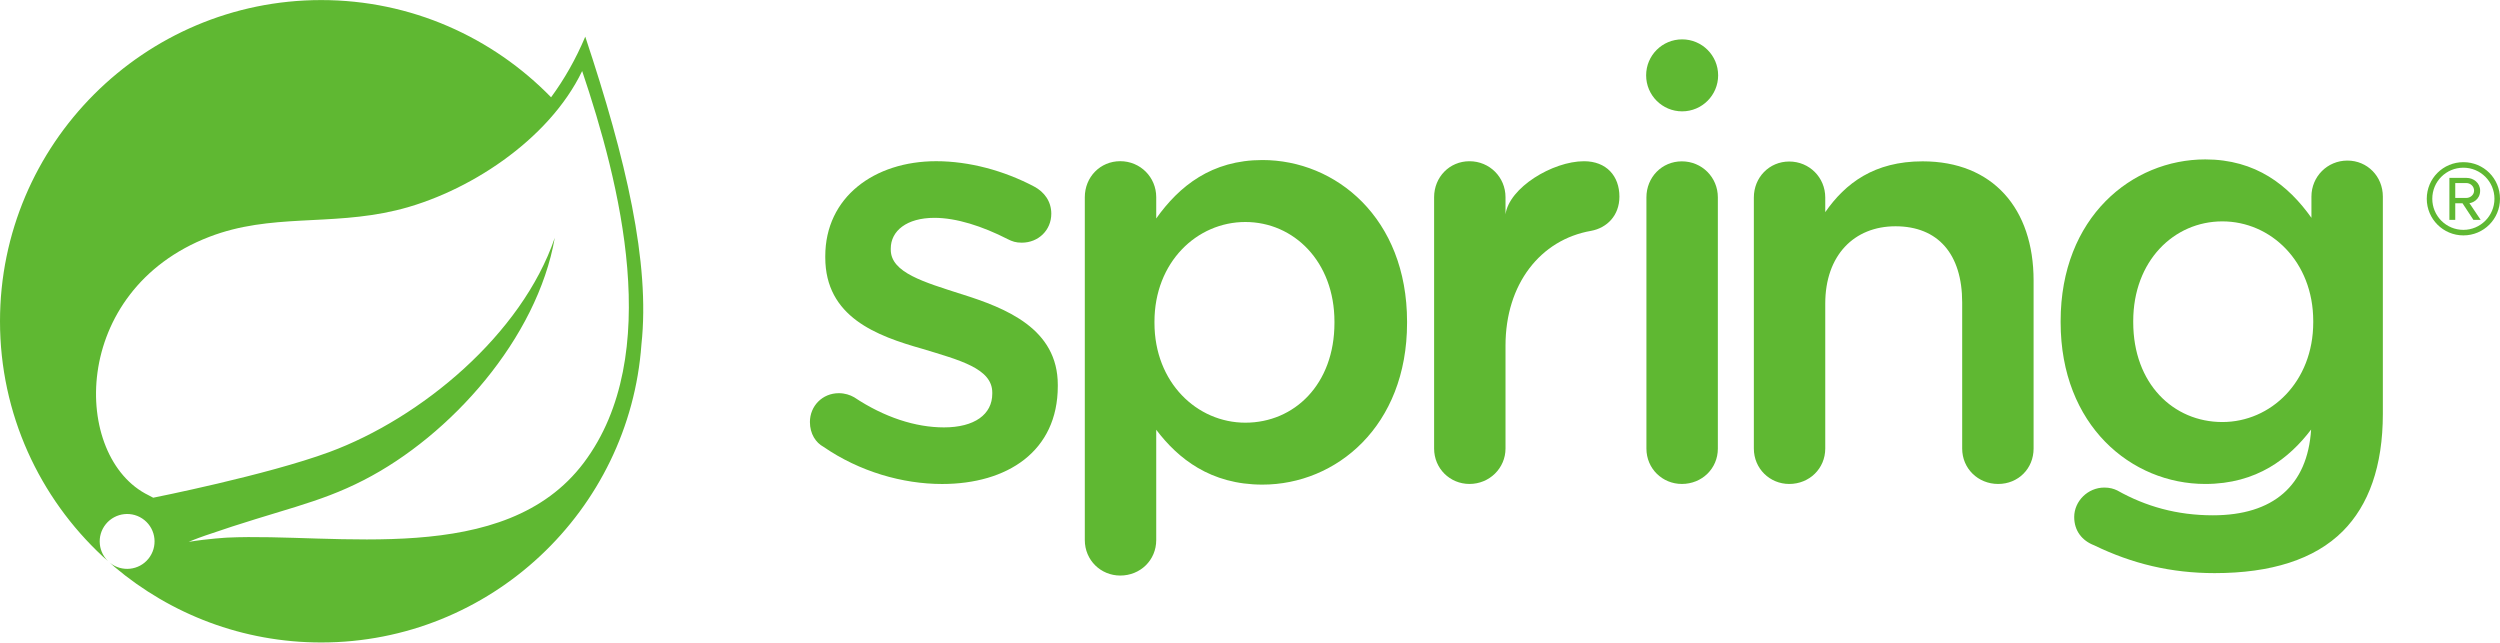
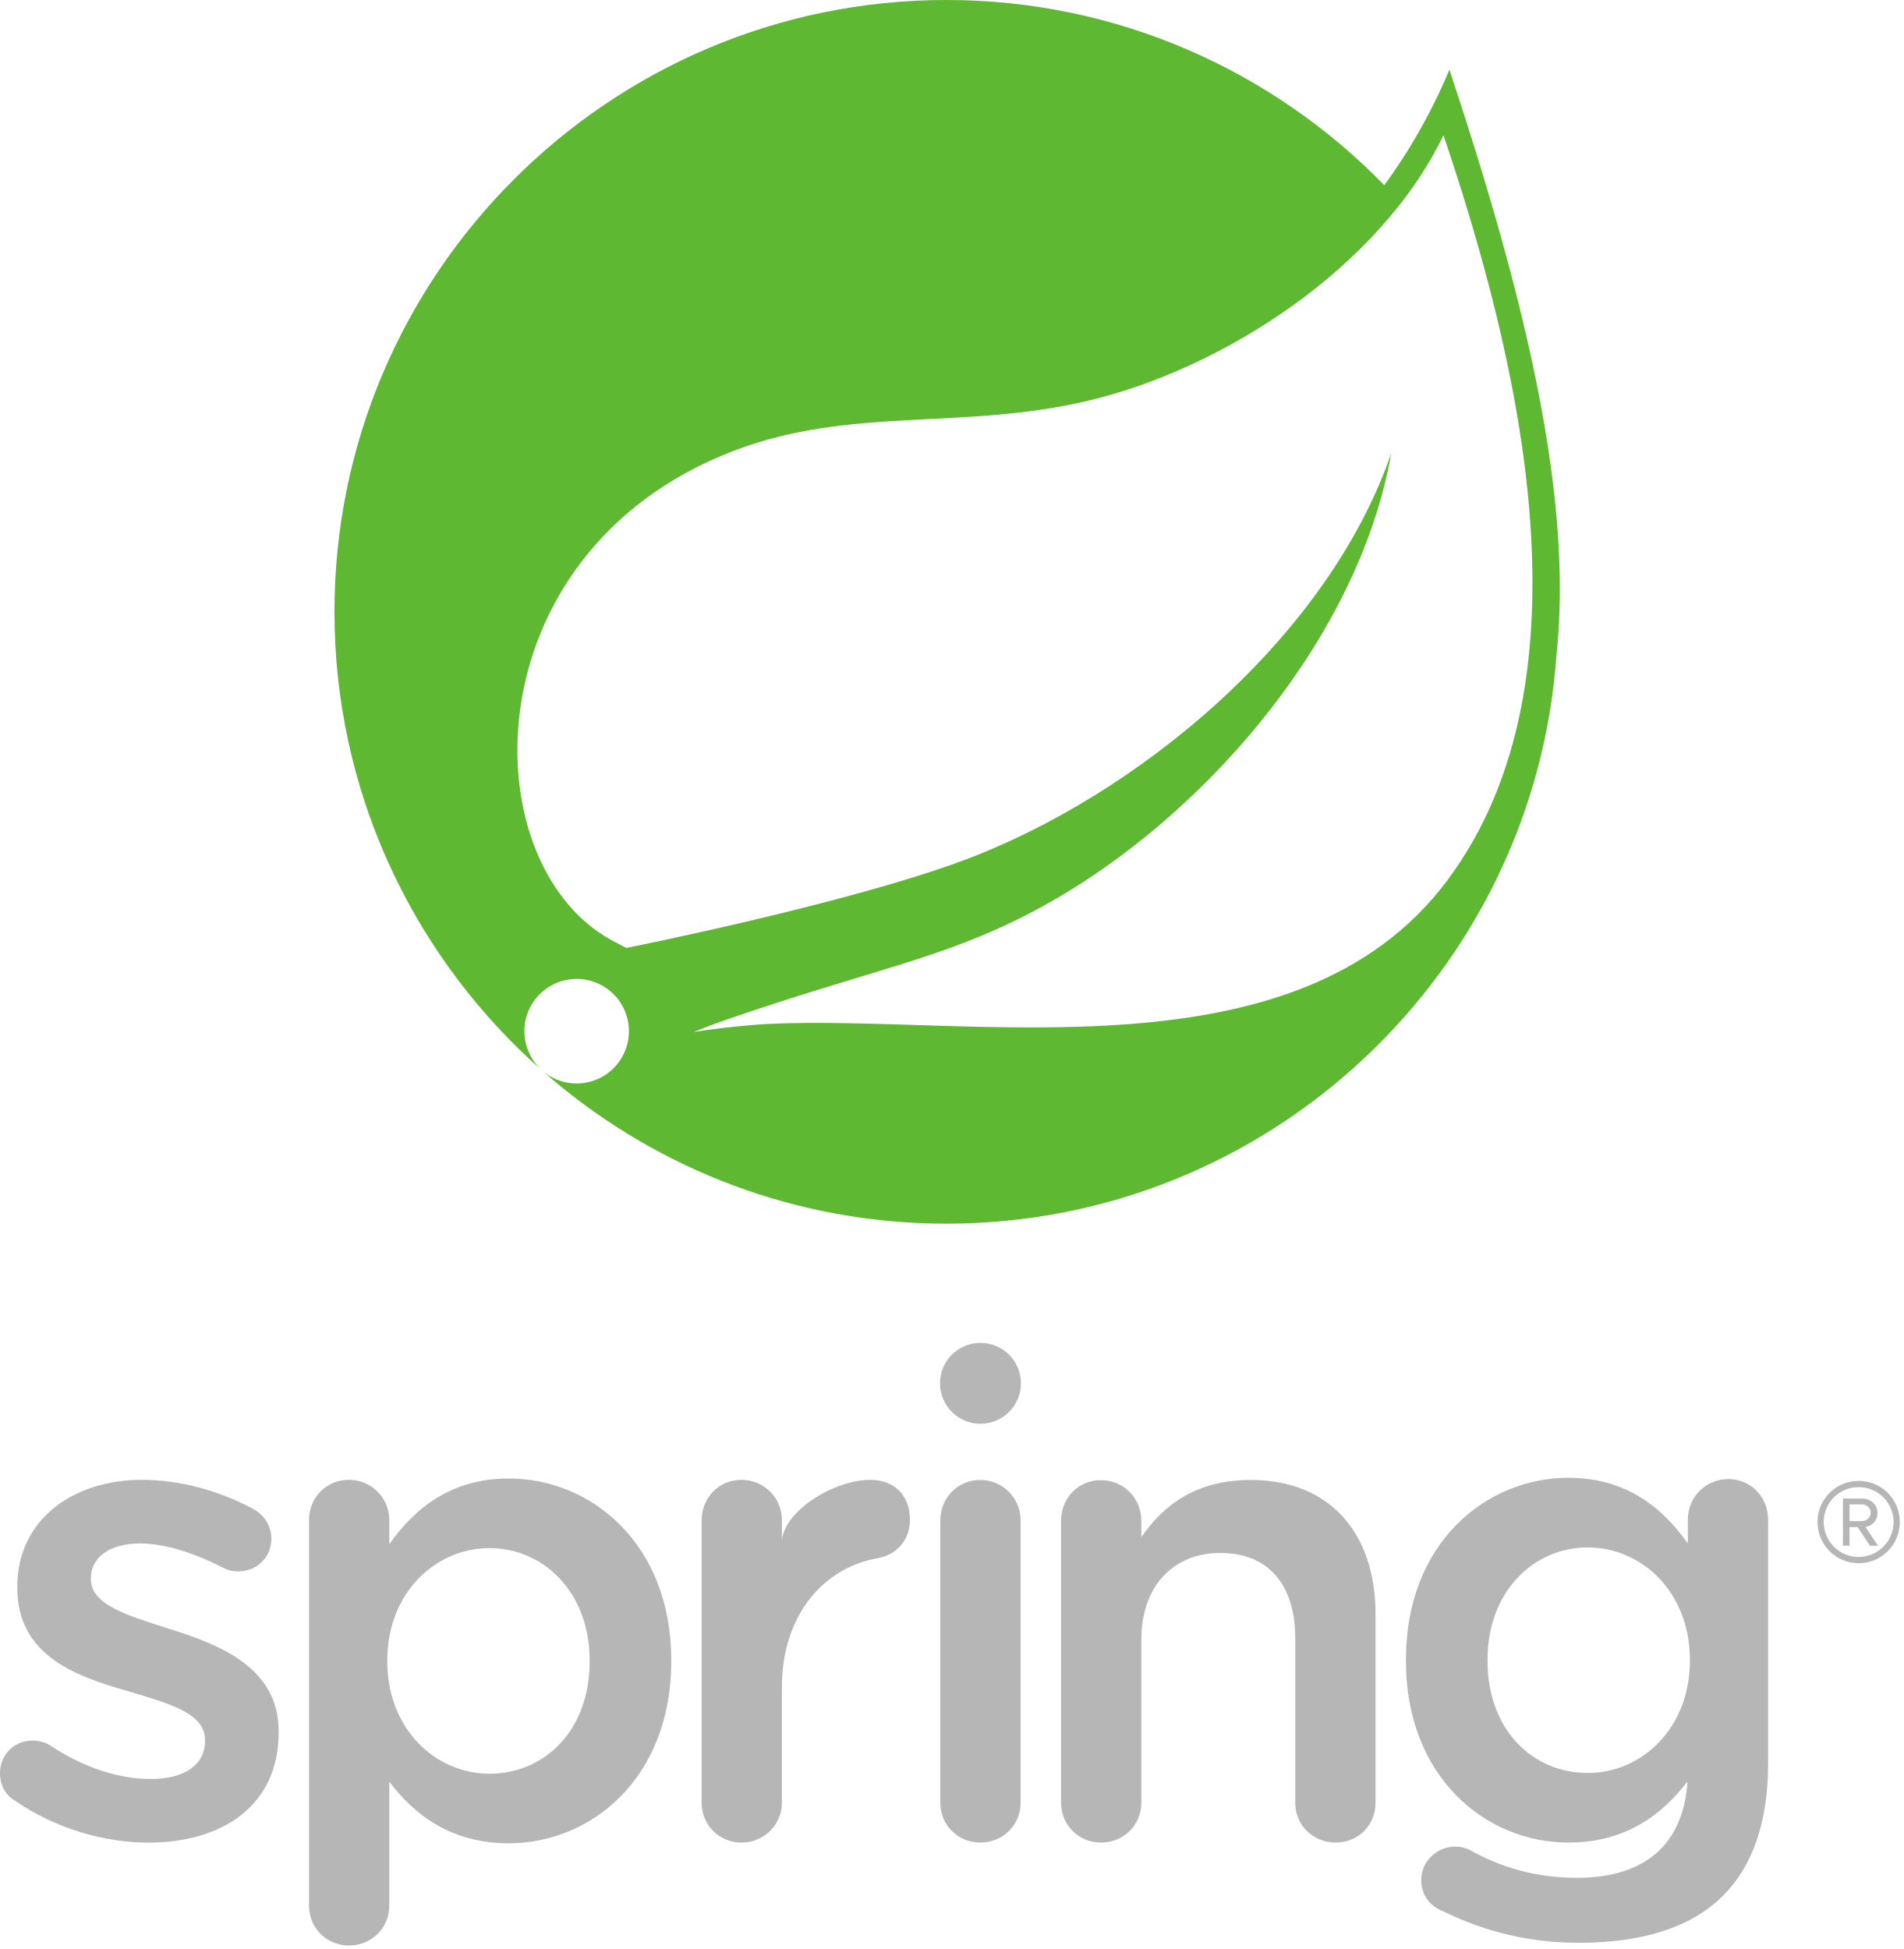
- <svg xmlns="http://www.w3.org/2000/svg" version="1.1" id="svg29" xml:space="preserve" width="245.093" height="62.987" viewBox="0 0 245.093 62.987">
+ <svg xmlns="http://www.w3.org/2000/svg" version="1.1" xml:space="preserve" width="166" height="170">
+   <rect id="backgroundrect" width="100%" height="100%" x="0" y="0" fill="none" stroke="none" class="" style="" />
  <defs id="defs33" />
-   <g id="g37" transform="matrix(1.333333,0,0,-1.333333,0,62.98667)">
-     <g id="g39" transform="scale(0.1)">
-       <path d="m 605.484,143.859 c -5.636,3.043 -9.972,9.559 -9.972,18.243 0,11.707 9.105,21.199 21.289,21.199 4.316,0 8.238,-1.27 11.254,-3.008 22.16,-14.766 45.164,-22.148 65.965,-22.148 22.562,0 35.578,9.558 35.578,24.765 v 0.86 c 0,17.793 -24.285,23.859 -51.211,32.097 -33.828,9.555 -71.582,23.426 -71.582,67.262 v 0.879 c 0,43.402 36.015,69.863 81.582,69.863 24.308,0 49.898,-6.953 72.031,-18.652 7.398,-3.918 12.578,-10.864 12.578,-19.953 0,-12.164 -9.531,-21.297 -21.68,-21.297 -4.363,0 -6.964,0.871 -10.398,2.617 -18.691,9.559 -37.777,15.644 -53.828,15.644 -20.41,0 -32.129,-9.57 -32.129,-22.597 v -0.844 c 0,-16.93 24.734,-23.855 51.648,-32.551 33.414,-10.422 71.168,-25.601 71.168,-66.824 v -0.879 c 0,-48.164 -37.339,-72.004 -85.062,-72.004 -29.055,0 -60.735,9.082 -87.231,27.328" style="fill:#5fb832;fill-opacity:1;fill-rule:nonzero;stroke:none" id="path41" />
-       <path d="m 981.195,234.973 v 0.879 c 0,44.242 -29.949,73.32 -65.515,73.32 -35.582,0 -66.825,-29.508 -66.825,-73.32 v -0.879 c 0,-43.828 31.243,-73.364 66.825,-73.364 36.015,0 65.515,28.227 65.515,73.364 m -183.558,92.445 c 0,14.727 11.269,26.461 26.054,26.461 14.743,0 26.461,-11.734 26.461,-26.461 v -15.645 c 16.926,23.856 40.786,42.957 78.114,42.957 53.8,0 106.314,-42.507 106.314,-118.878 v -0.879 c 0,-75.95 -52.076,-118.899 -106.314,-118.899 -38.184,0 -62.055,19.114 -78.114,40.332 V 75.305 c 0,-14.809 -11.718,-26.094 -26.461,-26.094 -14.312,0 -26.054,11.285 -26.054,26.094 V 327.418" style="fill:#5fb832;fill-opacity:1;fill-rule:nonzero;stroke:none" id="path43" />
-       <path d="m 1054.47,327.387 c 0,14.726 11.25,26.461 26.01,26.461 14.79,0 26.49,-11.735 26.49,-26.461 v -12.625 c 2.62,19.664 34.7,39.086 57.71,39.086 16.48,0 26.04,-10.84 26.04,-26.02 0,-13.875 -9.12,-23.004 -20.84,-25.168 -37.32,-6.512 -62.91,-39.168 -62.91,-84.347 v -75.704 c 0,-14.336 -11.7,-26.046 -26.49,-26.046 -14.31,0 -26.01,11.289 -26.01,26.046 v 184.778" style="fill:#5fb832;fill-opacity:1;fill-rule:nonzero;stroke:none" id="path45" />
-       <path d="m 1210.58,327.281 c 0,14.75 11.32,26.485 26.05,26.485 14.75,0 26.47,-11.735 26.47,-26.485 V 142.566 c 0,-14.734 -11.72,-26.003 -26.47,-26.003 -14.33,0 -26.05,11.269 -26.05,26.003 v 184.715" style="fill:#5fb832;fill-opacity:1;fill-rule:nonzero;stroke:none" id="path47" />
-       <path d="m 1289.57,327.18 c 0,14.75 11.29,26.457 26.02,26.457 14.77,0 26.48,-11.707 26.48,-26.457 v -10.774 c 14.78,21.27 36.01,37.364 71.59,37.364 51.64,0 81.6,-34.731 81.6,-87.665 V 142.598 c 0,-14.746 -11.3,-26.043 -26.05,-26.043 -14.75,0 -26.46,11.297 -26.46,26.043 v 107.445 c 0,35.566 -17.79,55.977 -49.04,55.977 -30.37,0 -51.64,-21.262 -51.64,-56.872 v -106.55 c 0,-14.746 -11.71,-26.043 -26.48,-26.043 -14.31,0 -26.02,11.297 -26.02,26.043 V 327.18" style="fill:#5fb832;fill-opacity:1;fill-rule:nonzero;stroke:none" id="path49" />
-       <path d="m 1634.05,162.09 c -36.05,0 -65.53,28.215 -65.53,73.351 v 0.852 c 0,44.254 29.92,73.332 65.53,73.332 35.59,0 66.83,-29.516 66.83,-73.332 v -0.852 c 0,-43.839 -31.24,-73.351 -66.83,-73.351 M 1726,354.332 c -14.73,0 -26.45,-11.742 -26.45,-26.473 v -15.617 c -16.94,23.856 -40.78,42.946 -78.08,42.946 -53.84,0 -106.33,-42.508 -106.33,-118.895 v -0.852 c 0,-75.949 52.06,-118.886 106.33,-118.886 37.96,0 61.77,18.886 77.84,40 -2.63,-41.262 -27.89,-63.047 -72.2,-63.047 -26.45,0 -49.46,6.531 -70.32,18.269 -2.6,1.27 -5.59,2.129 -9.51,2.129 -12.15,0 -22.16,-9.992 -22.16,-21.672 0,-9.988 5.65,-17.363 14.79,-20.836 27.73,-13.457 56.35,-20.402 88.48,-20.402 41.25,0 73.37,9.973 94.2,30.812 19.05,19.109 29.47,47.714 29.47,86.355 v 159.695 c 0,14.731 -11.28,26.473 -26.06,26.473" style="fill:#5fb832;fill-opacity:1;fill-rule:nonzero;stroke:none" id="path51" />
-       <path d="m 1263.31,416.996 c 0,-14.601 -11.86,-26.473 -26.48,-26.473 -14.63,0 -26.46,11.872 -26.46,26.473 0,14.641 11.83,26.461 26.46,26.461 14.62,0 26.48,-11.82 26.48,-26.461" style="fill:#5fb832;fill-opacity:1;fill-rule:nonzero;stroke:none" id="path53" />
-       <path d="M 429.32,132.246 C 371.109,54.688 246.762,80.867 167.039,77.102 c 0,0 -14.113,-0.785 -28.328,-3.125 0,0 5.375,2.293 12.23,4.656 55.993,19.363 82.454,23.254 116.477,40.73 63.926,32.746 127.547,104.075 140.492,178.172 C 383.578,226.27 309.574,164.934 242.191,140.027 196.07,123.008 112.664,106.445 112.652,106.438 c 0.039,-0.059 -3.324,1.746 -3.371,1.785 -56.722,27.597 -58.359,150.449 44.66,190.05 45.168,17.375 88.372,7.832 137.2,19.454 52.078,12.382 112.394,51.418 136.91,102.453 27.484,-81.52 60.5,-209.059 1.269,-287.934 z m 1.012,313.195 c -6.93,-16.464 -15.387,-31.3 -25.137,-44.57 -42.914,44.043 -102.812,71.484 -169.019,71.484 C 105.941,472.355 0,366.402 0,236.191 0,167.93 29.137,106.367 75.59,63.215 l 5.172,-4.582 c -8.637,7.043 -9.965,19.727 -2.965,28.371 7.043,8.648 19.738,9.988 28.379,2.984 8.664,-7.019 9.984,-19.734 2.969,-28.395 -6.989,-8.664 -19.707,-9.973 -28.36,-2.981 l 3.519,-3.117 C 125.395,20.898 178.363,0 236.176,0 360.66,0 462.879,96.875 471.629,219.148 c 6.48,59.868 -11.203,135.887 -41.297,226.293" style="fill:#5fb832;fill-opacity:1;fill-rule:nonzero;stroke:none" id="path55" />
-       <path d="m 1813.55,337.793 h -8.25 v -10.922 h 8.25 c 2.67,0 5.59,2.156 5.59,5.332 0,3.434 -2.92,5.59 -5.59,5.59 z m 5.09,-27.039 -8.01,12.187 h -5.33 v -12.187 h -4.31 v 30.851 h 12.56 c 5.21,0 10.04,-3.691 10.04,-9.402 0,-6.851 -6.11,-9.14 -7.88,-9.14 l 8.26,-12.309 z m -7.37,38.34 c -12.7,0 -22.86,-10.156 -22.86,-22.86 0,-12.562 10.16,-22.851 22.86,-22.851 12.56,0 22.85,10.289 22.85,22.851 0,12.704 -10.29,22.86 -22.85,22.86 z m 0,-49.778 c -14.86,0 -26.92,12.067 -26.92,26.918 0,14.993 12.06,26.926 26.92,26.926 14.98,0 26.92,-11.933 26.92,-26.926 0,-14.851 -11.94,-26.918 -26.92,-26.918" style="fill:#5fb832;fill-opacity:1;fill-rule:nonzero;stroke:none" id="path57" />
+   <g class="currentLayer" style="">
+     <path d="m89.04,120.658 c0,1.947 -1.581,3.53 -3.531,3.53 c-1.951,0 -3.528,-1.583 -3.528,-3.53 c0,-1.952 1.577,-3.528 3.528,-3.528 c1.949,0 3.531,1.576 3.531,3.528 " style="fill-opacity: 1; fill-rule: nonzero; stroke: none;" id="path53" stroke-width="0" class="" fill-opacity="1" fill="#b6b6b6" />
+     <path d="M126.18,76.851 C113.026,94.377 84.928,88.461 66.914,89.312 c0,0 -3.189,0.177 -6.401,0.706 c0,0 1.215,-0.518 2.764,-1.052 c12.652,-4.375 18.631,-5.255 26.319,-9.203 c14.445,-7.399 28.821,-23.517 31.746,-40.26 C115.844,55.606 99.122,69.465 83.896,75.093 C73.474,78.939 54.628,82.681 54.625,82.683 c0.009,0.013 -0.751,-0.395 -0.762,-0.403 c-12.817,-6.236 -13.187,-33.996 10.091,-42.944 c10.206,-3.926 19.969,-1.77 31.002,-4.396 c11.768,-2.798 25.397,-11.618 30.936,-23.15 c6.21,18.42 13.671,47.239 0.287,65.062 zm0.229,-70.77 c-1.566,3.72 -3.477,7.073 -5.68,10.071 c-9.697,-9.952 -23.232,-16.153 -38.192,-16.153 C53.108,-0 29.17,23.941 29.17,53.364 C29.17,68.788 35.754,82.699 46.25,92.45 l1.169,1.035 c-1.952,-1.591 -2.252,-4.457 -0.67,-6.411 c1.591,-1.954 4.46,-2.257 6.413,-0.674 c1.958,1.586 2.256,4.459 0.671,6.416 c-1.579,1.958 -4.453,2.253 -6.408,0.673 l0.795,0.704 C57.504,102.012 69.473,106.734 82.536,106.734 C110.665,106.734 133.763,84.844 135.74,57.215 c1.464,-13.528 -2.531,-30.705 -9.332,-51.133 " style="fill:#5fb832;fill-opacity:1;fill-rule:nonzero;stroke:none" id="path55" stroke-width="0" class="" />
+     <g class="" id="svg_1" fill-opacity="1" fill="#b6b6b6">
+       <path d="m1.33,157.077 c-0.751,-0.406 -1.33,-1.275 -1.33,-2.432 c0,-1.561 1.214,-2.827 2.839,-2.827 c0.575,0 1.098,0.169 1.501,0.401 c2.955,1.969 6.022,2.953 8.795,2.953 c3.008,0 4.744,-1.274 4.744,-3.302 v-0.115 c0,-2.372 -3.238,-3.181 -6.828,-4.28 c-4.51,-1.274 -9.544,-3.123 -9.544,-8.968 v-0.117 c0,-5.787 4.802,-9.315 10.878,-9.315 c3.241,0 6.653,0.927 9.604,2.487 c0.986,0.522 1.677,1.449 1.677,2.66 c0,1.622 -1.271,2.84 -2.891,2.84 c-0.582,0 -0.929,-0.116 -1.386,-0.349 c-2.492,-1.275 -5.037,-2.086 -7.177,-2.086 c-2.721,0 -4.284,1.276 -4.284,3.013 v0.113 c0,2.257 3.298,3.181 6.886,4.34 c4.455,1.39 9.489,3.413 9.489,8.91 v0.117 c0,6.422 -4.979,9.601 -11.342,9.601 c-3.874,0 -8.098,-1.211 -11.631,-3.644 " style="fill-opacity: 1; fill-rule: nonzero; stroke: none;" id="path41" stroke-width="0" class="" fill="#b6b6b6" />
+       <path d="m51.424,144.928 v-0.117 c0,-5.899 -3.993,-9.776 -8.735,-9.776 c-4.744,0 -8.91,3.934 -8.91,9.776 v0.117 c0,5.844 4.166,9.782 8.91,9.782 c4.802,0 8.735,-3.764 8.735,-9.782 m-24.474,-12.326 c0,-1.964 1.503,-3.528 3.474,-3.528 c1.966,0 3.528,1.565 3.528,3.528 v2.086 c2.257,-3.181 5.438,-5.728 10.415,-5.728 c7.173,0 14.175,5.668 14.175,15.85 v0.117 c0,10.127 -6.943,15.853 -14.175,15.853 c-5.091,0 -8.274,-2.549 -10.415,-5.378 V166.217 c0,1.974 -1.562,3.479 -3.528,3.479 c-1.908,0 -3.474,-1.505 -3.474,-3.479 V132.602 " style="fill-opacity: 1; fill-rule: nonzero; stroke: none;" id="path43" stroke-width="0" class="" fill="#b6b6b6" />
+       <path d="m61.194,132.606 c0,-1.963 1.5,-3.528 3.468,-3.528 c1.972,0 3.532,1.565 3.532,3.528 v1.683 c0.349,-2.622 4.627,-5.211 7.695,-5.211 c2.197,0 3.472,1.445 3.472,3.469 c0,1.85 -1.216,3.067 -2.779,3.356 c-4.976,0.868 -8.388,5.222 -8.388,11.246 v10.094 c0,1.911 -1.56,3.473 -3.532,3.473 c-1.908,0 -3.468,-1.505 -3.468,-3.473 v-24.637 " style="fill-opacity: 1; fill-rule: nonzero; stroke: none;" id="path45" stroke-width="0" class="" fill="#b6b6b6" />
+       <path d="m82.009,132.62 c0,-1.967 1.509,-3.531 3.473,-3.531 c1.967,0 3.529,1.565 3.529,3.531 V157.249 c0,1.965 -1.563,3.467 -3.529,3.467 c-1.911,0 -3.473,-1.503 -3.473,-3.467 v-24.629 " style="fill-opacity: 1; fill-rule: nonzero; stroke: none;" id="path47" stroke-width="0" class="" fill="#b6b6b6" />
+       <path d="m92.541,132.634 c0,-1.967 1.505,-3.528 3.469,-3.528 c1.969,0 3.531,1.561 3.531,3.528 v1.437 c1.971,-2.836 4.801,-4.982 9.545,-4.982 c6.885,0 10.88,4.631 10.88,11.689 V157.245 c0,1.966 -1.507,3.472 -3.473,3.472 c-1.967,0 -3.528,-1.506 -3.528,-3.472 v-14.326 c0,-4.742 -2.372,-7.464 -6.539,-7.464 c-4.049,0 -6.885,2.835 -6.885,7.583 v14.207 c0,1.966 -1.561,3.472 -3.531,3.472 c-1.908,0 -3.469,-1.506 -3.469,-3.472 V132.634 " style="fill-opacity: 1; fill-rule: nonzero; stroke: none;" id="path49" stroke-width="0" class="" fill="#b6b6b6" />
+       <path d="m138.472,154.646 c-4.807,0 -8.737,-3.762 -8.737,-9.78 v-0.114 c0,-5.901 3.989,-9.778 8.737,-9.778 c4.745,0 8.911,3.935 8.911,9.778 v0.114 c0,5.845 -4.165,9.78 -8.911,9.78 M150.732,129.013 c-1.964,0 -3.527,1.566 -3.527,3.53 v2.082 c-2.259,-3.181 -5.437,-5.726 -10.411,-5.726 c-7.179,0 -14.177,5.668 -14.177,15.853 v0.114 c0,10.127 6.941,15.851 14.177,15.851 c5.061,0 8.236,-2.518 10.379,-5.333 c-0.351,5.502 -3.719,8.406 -9.627,8.406 c-3.527,0 -6.595,-0.871 -9.376,-2.436 c-0.347,-0.169 -0.745,-0.284 -1.268,-0.284 c-1.62,0 -2.955,1.332 -2.955,2.89 c0,1.332 0.753,2.315 1.972,2.778 c3.697,1.794 7.513,2.72 11.797,2.72 c5.5,0 9.783,-1.33 12.56,-4.108 c2.54,-2.548 3.929,-6.362 3.929,-11.514 v-21.293 c0,-1.964 -1.504,-3.53 -3.475,-3.53 " style="fill-opacity: 1; fill-rule: nonzero; stroke: none;" id="path51" stroke-width="0" class="" fill="#b6b6b6" />
+       <path d="m162.405,131.219 h-1.1 v1.456 h1.1 c0.356,0 0.745,-0.287 0.745,-0.711 c0,-0.458 -0.389,-0.745 -0.745,-0.745 zm0.679,3.605 l-1.068,-1.625 h-0.711 v1.625 h-0.575 v-4.113 h1.675 c0.695,0 1.339,0.492 1.339,1.254 c0,0.913 -0.815,1.219 -1.051,1.219 l1.101,1.641 zm-0.983,-5.112 c-1.693,0 -3.048,1.354 -3.048,3.048 c0,1.675 1.355,3.047 3.048,3.047 c1.675,0 3.047,-1.372 3.047,-3.047 c0,-1.694 -1.372,-3.048 -3.047,-3.048 zm0,6.637 c-1.981,0 -3.589,-1.609 -3.589,-3.589 c0,-1.999 1.608,-3.59 3.589,-3.59 c1.997,0 3.589,1.591 3.589,3.59 c0,1.98 -1.592,3.589 -3.589,3.589 " style="fill-opacity: 1; fill-rule: nonzero; stroke: none;" id="path57" stroke-width="0" class="" fill="#b6b6b6" />
    </g>
  </g>
</svg>
